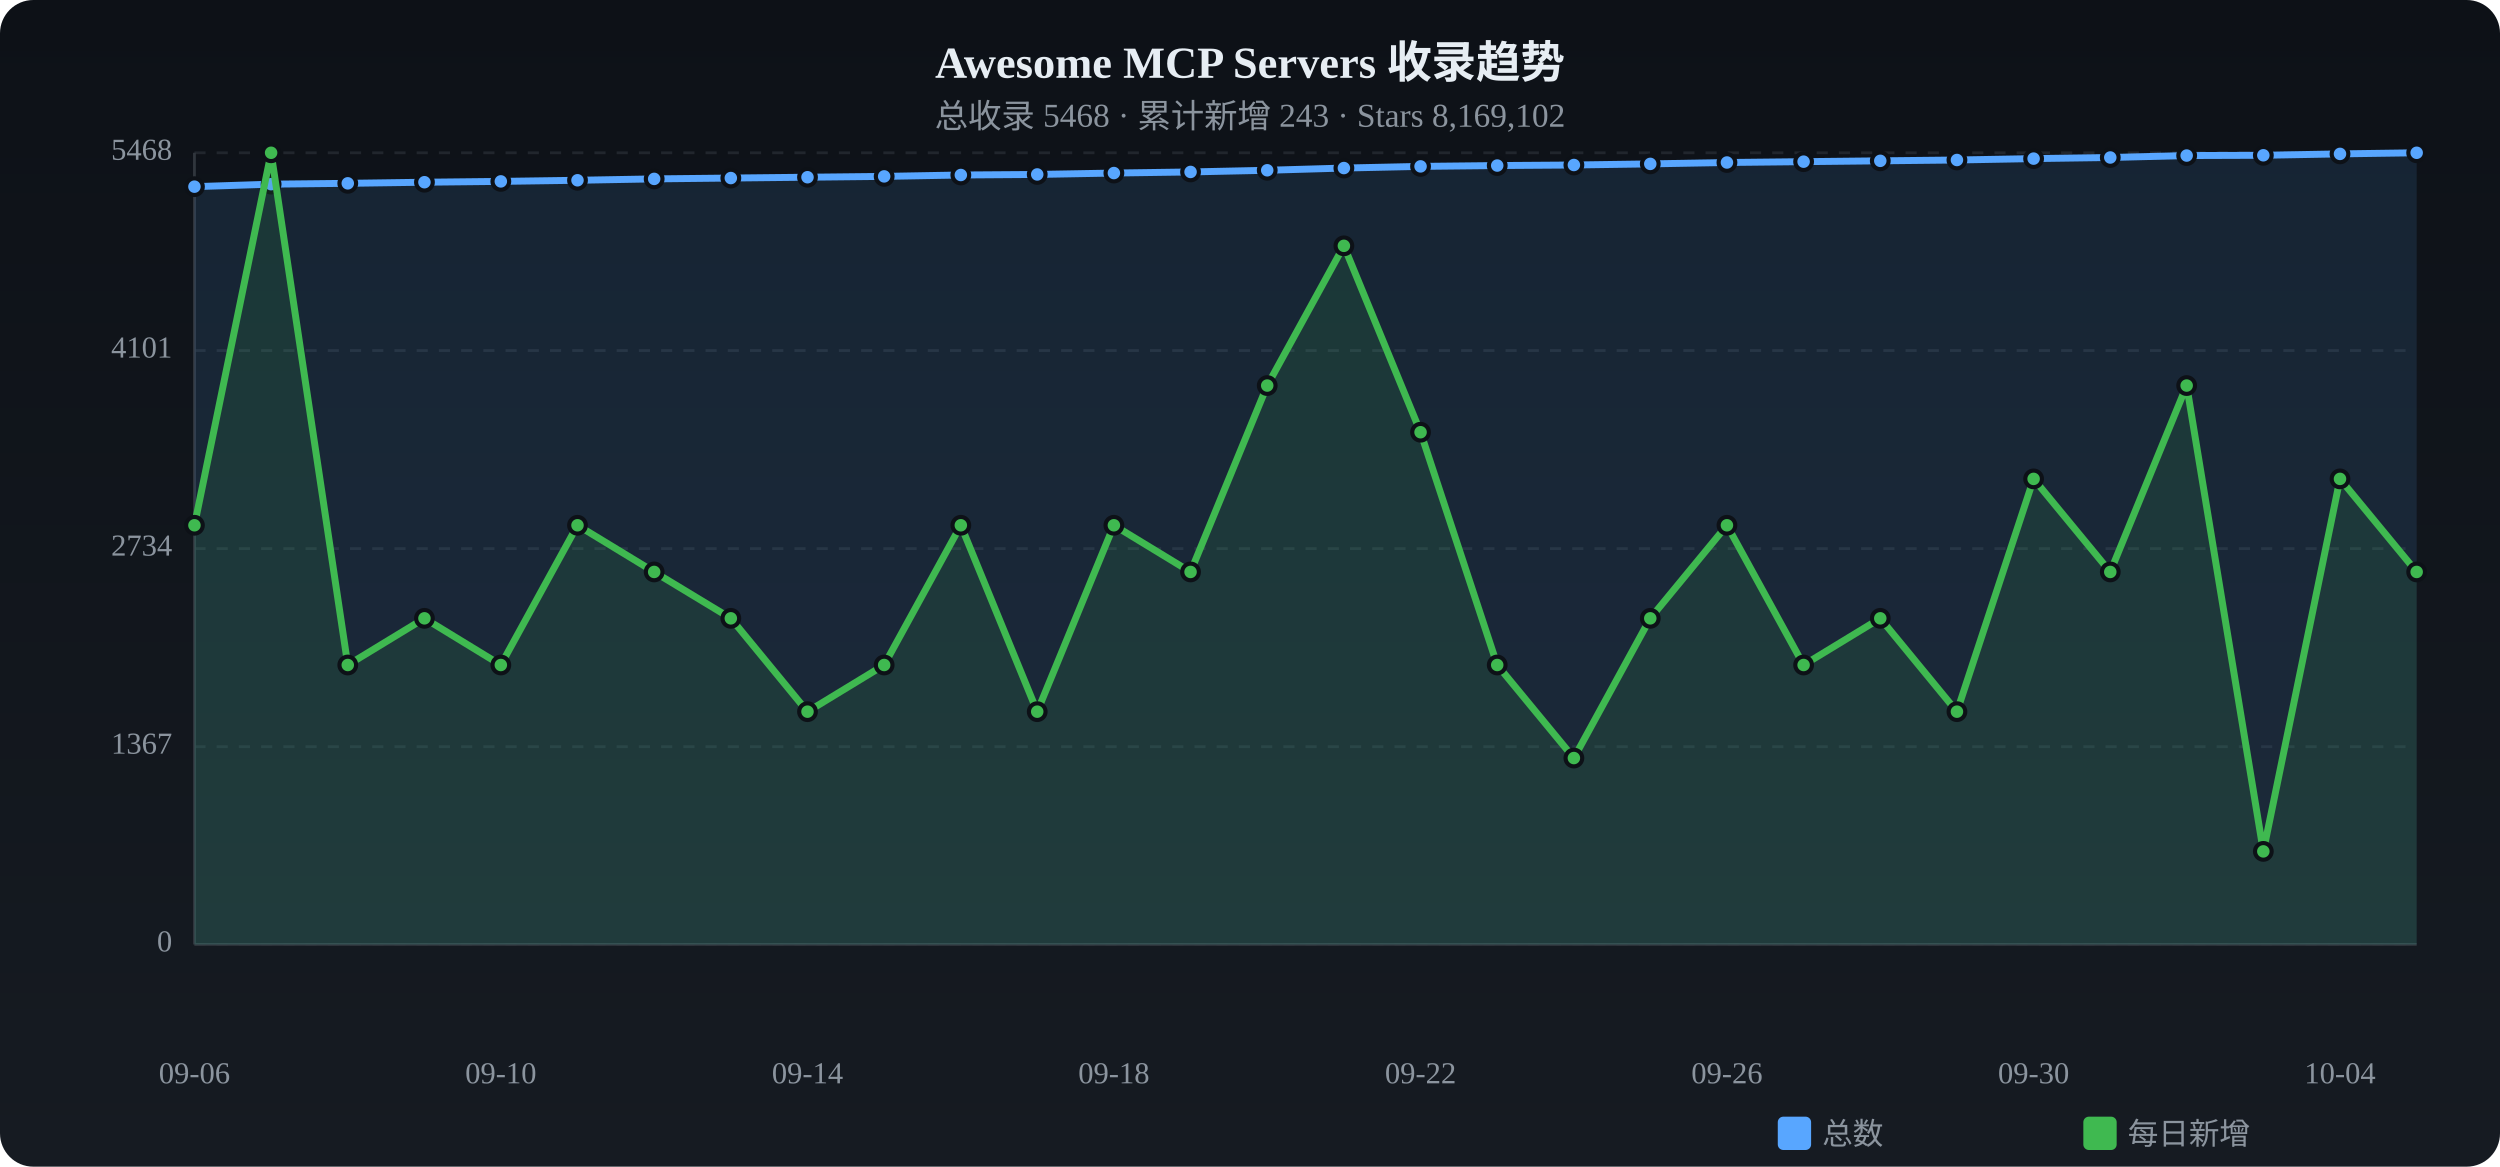
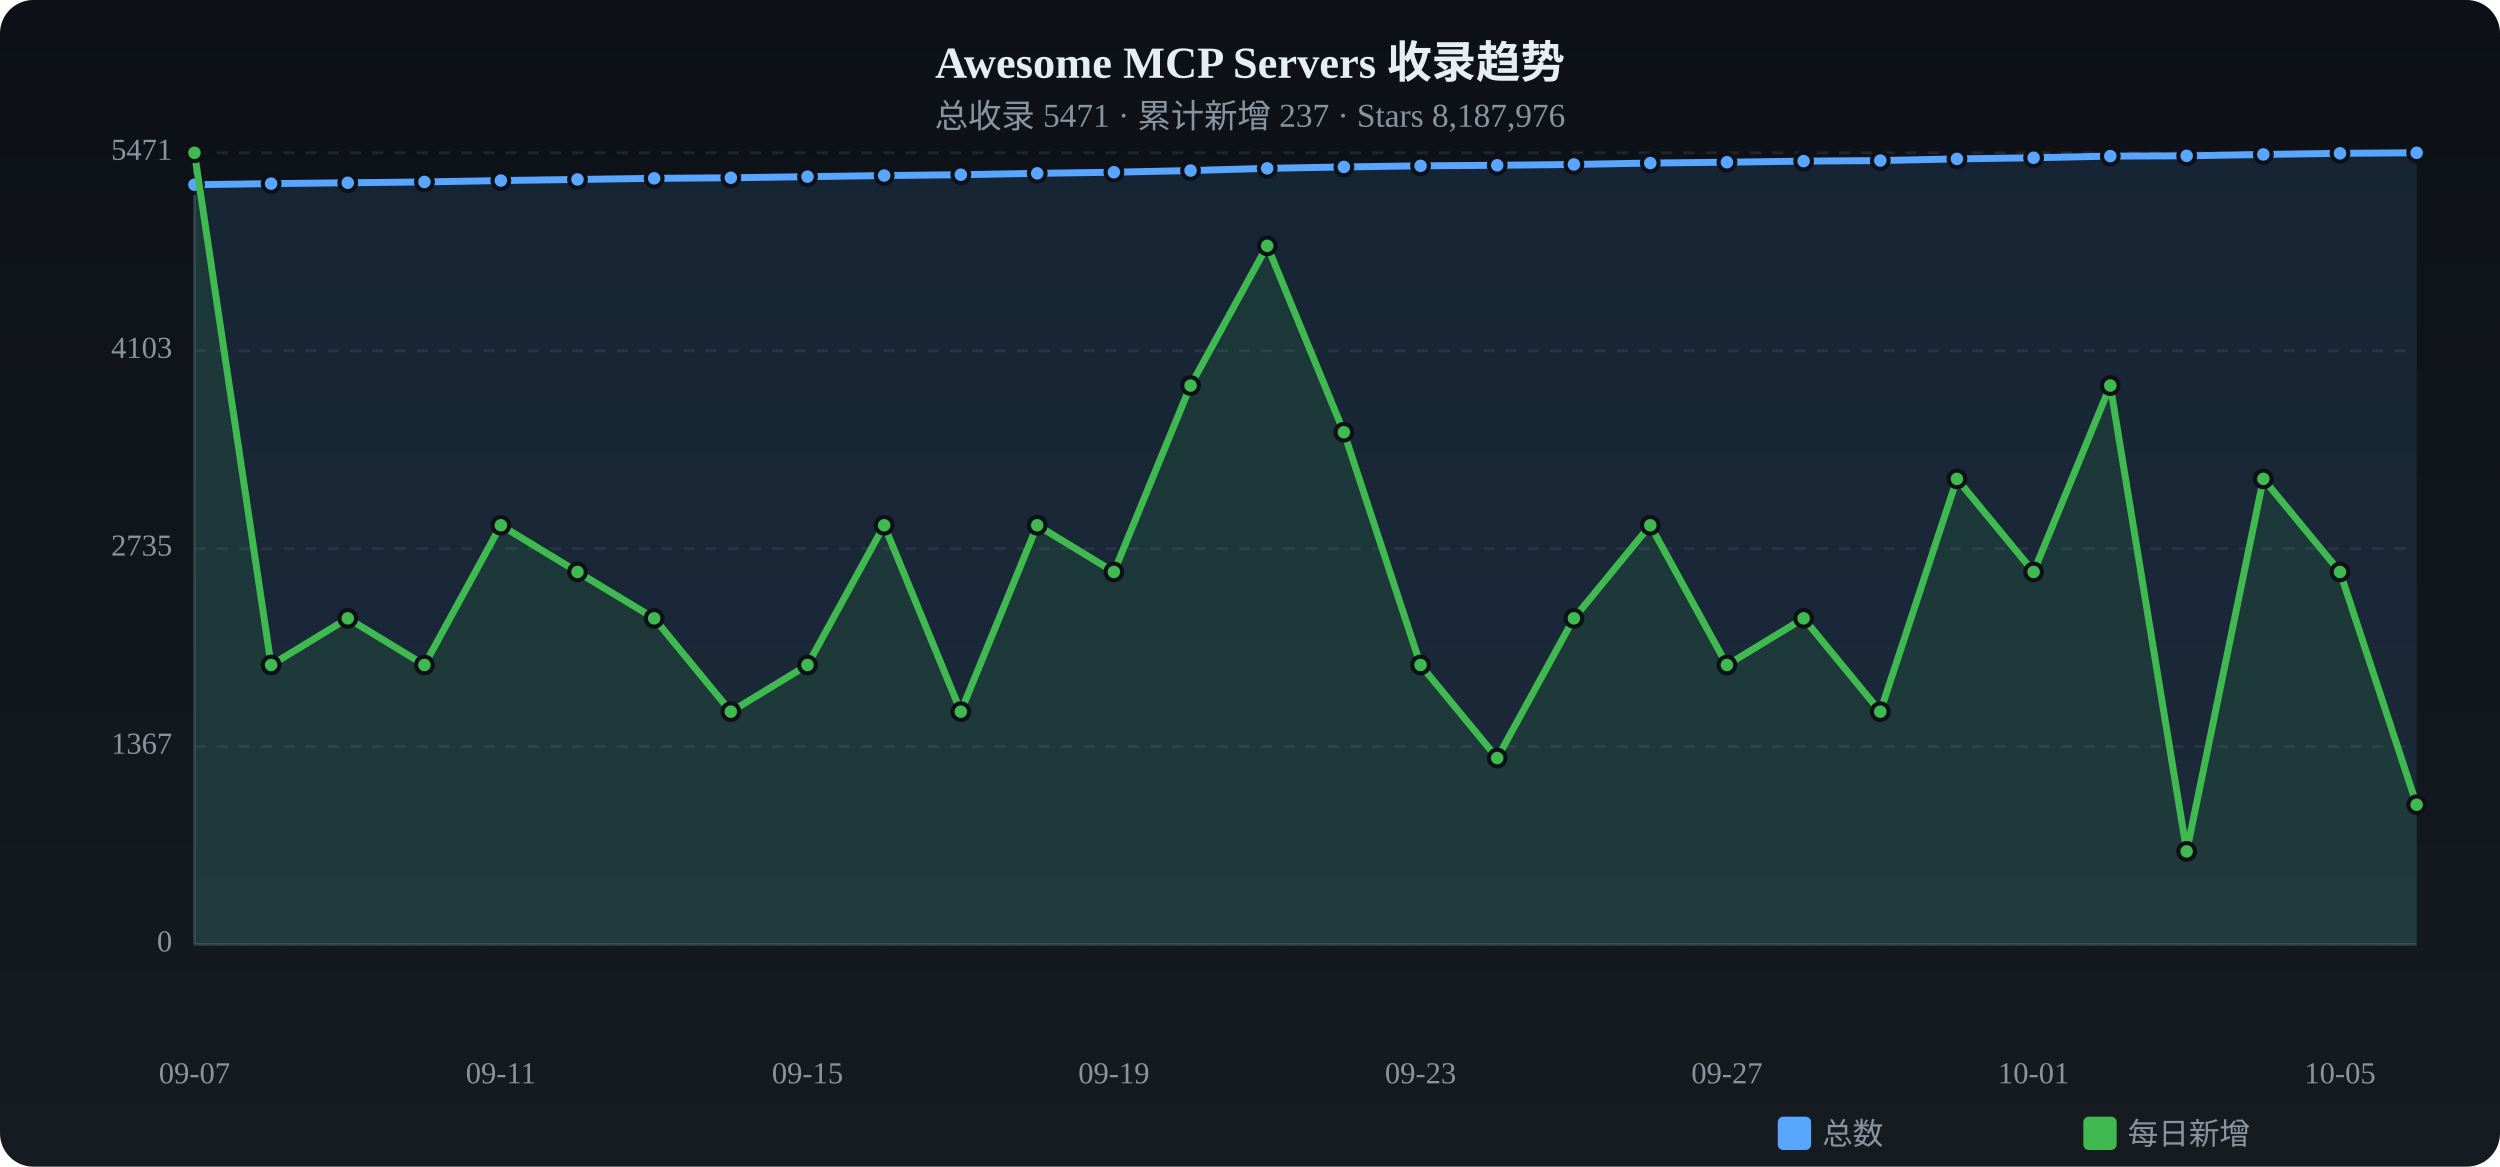
<svg xmlns="http://www.w3.org/2000/svg" viewBox="0 0 900 420" width="900" height="420">
  <defs>
    <linearGradient id="tbg" x1="0%" y1="0%" x2="0%" y2="100%">
      <stop offset="0%" stop-color="#0d1117" />
      <stop offset="100%" stop-color="#161b22" />
    </linearGradient>
  </defs>
  <rect width="900" height="420" rx="12" fill="url(#tbg)" />
  <text x="450.0" y="28" text-anchor="middle" fill="#e6edf3" font-size="16" font-weight="bold">Awesome MCP Servers 收录趋势</text>
-   <text x="450.0" y="46" text-anchor="middle" fill="#8b949e" font-size="12">总收录 5468 · 累计新增 243 · Stars 8,169,102</text>
+   <text x="450.0" y="46" text-anchor="middle" fill="#8b949e" font-size="12">总收录 5471 · 累计新增 237 · Stars 8,187,976</text>
  <text x="62" y="340.0" text-anchor="end" fill="#8b949e" font-size="11" dominant-baseline="middle">0</text>
  <line x1="70" y1="340.0" x2="870" y2="340.0" stroke="#21262d" stroke-dasharray="4 4" />
  <text x="62" y="268.8" text-anchor="end" fill="#8b949e" font-size="11" dominant-baseline="middle">1367</text>
  <line x1="70" y1="268.8" x2="870" y2="268.8" stroke="#21262d" stroke-dasharray="4 4" />
-   <text x="62" y="197.5" text-anchor="end" fill="#8b949e" font-size="11" dominant-baseline="middle">2734</text>
+   <text x="62" y="197.5" text-anchor="end" fill="#8b949e" font-size="11" dominant-baseline="middle">2735</text>
  <line x1="70" y1="197.5" x2="870" y2="197.5" stroke="#21262d" stroke-dasharray="4 4" />
-   <text x="62" y="126.2" text-anchor="end" fill="#8b949e" font-size="11" dominant-baseline="middle">4101</text>
-   <line x1="70" y1="126.2" x2="870" y2="126.2" stroke="#21262d" stroke-dasharray="4 4" />
-   <text x="62" y="55.0" text-anchor="end" fill="#8b949e" font-size="11" dominant-baseline="middle">5468</text>
+   <text x="62" y="126.3" text-anchor="end" fill="#8b949e" font-size="11" dominant-baseline="middle">4103</text>
+   <line x1="70" y1="126.3" x2="870" y2="126.3" stroke="#21262d" stroke-dasharray="4 4" />
+   <text x="62" y="55.0" text-anchor="end" fill="#8b949e" font-size="11" dominant-baseline="middle">5471</text>
  <line x1="70" y1="55.0" x2="870" y2="55.0" stroke="#21262d" stroke-dasharray="4 4" />
  <line x1="70" y1="55" x2="70" y2="340" stroke="#30363d" />
  <line x1="70" y1="340" x2="870" y2="340" stroke="#30363d" />
-   <path d="M70.0,67.2 L97.6,66.3 L125.2,66.0 L152.8,65.6 L180.3,65.3 L207.9,64.9 L235.5,64.4 L263.1,64.1 L290.7,63.8 L318.3,63.5 L345.9,63.0 L373.4,62.8 L401.0,62.3 L428.6,61.9 L456.2,61.3 L483.8,60.5 L511.4,59.9 L539.0,59.6 L566.6,59.4 L594.1,59.0 L621.7,58.5 L649.3,58.2 L676.9,57.9 L704.5,57.6 L732.1,57.1 L759.7,56.7 L787.2,56.0 L814.8,55.9 L842.4,55.4 L870.0,55.0 L870.0,340 L70.0,340 Z" fill="#58a6ff" opacity="0.12" />
-   <polyline points="70.0,67.2 97.6,66.3 125.2,66.0 152.8,65.6 180.3,65.3 207.9,64.9 235.5,64.4 263.1,64.1 290.7,63.8 318.3,63.5 345.9,63.0 373.4,62.8 401.0,62.3 428.6,61.9 456.2,61.3 483.8,60.5 511.4,59.9 539.0,59.6 566.6,59.4 594.1,59.0 621.7,58.5 649.3,58.2 676.9,57.9 704.5,57.6 732.1,57.1 759.7,56.7 787.2,56.0 814.8,55.9 842.4,55.4 870.0,55.0" fill="none" stroke="#58a6ff" stroke-width="2.5" stroke-linecap="round" stroke-linejoin="round" />
-   <circle cx="70.0" cy="67.2" r="3" fill="#58a6ff" stroke="#0d1117" stroke-width="1.5" />
-   <circle cx="97.6" cy="66.3" r="3" fill="#58a6ff" stroke="#0d1117" stroke-width="1.5" />
-   <circle cx="125.2" cy="66.0" r="3" fill="#58a6ff" stroke="#0d1117" stroke-width="1.5" />
-   <circle cx="152.8" cy="65.6" r="3" fill="#58a6ff" stroke="#0d1117" stroke-width="1.5" />
-   <circle cx="180.3" cy="65.3" r="3" fill="#58a6ff" stroke="#0d1117" stroke-width="1.5" />
-   <circle cx="207.9" cy="64.9" r="3" fill="#58a6ff" stroke="#0d1117" stroke-width="1.5" />
-   <circle cx="235.5" cy="64.4" r="3" fill="#58a6ff" stroke="#0d1117" stroke-width="1.5" />
-   <circle cx="263.1" cy="64.1" r="3" fill="#58a6ff" stroke="#0d1117" stroke-width="1.5" />
-   <circle cx="290.7" cy="63.8" r="3" fill="#58a6ff" stroke="#0d1117" stroke-width="1.5" />
-   <circle cx="318.3" cy="63.5" r="3" fill="#58a6ff" stroke="#0d1117" stroke-width="1.5" />
-   <circle cx="345.9" cy="63.0" r="3" fill="#58a6ff" stroke="#0d1117" stroke-width="1.5" />
-   <circle cx="373.4" cy="62.8" r="3" fill="#58a6ff" stroke="#0d1117" stroke-width="1.5" />
-   <circle cx="401.0" cy="62.3" r="3" fill="#58a6ff" stroke="#0d1117" stroke-width="1.5" />
-   <circle cx="428.6" cy="61.9" r="3" fill="#58a6ff" stroke="#0d1117" stroke-width="1.5" />
-   <circle cx="456.2" cy="61.3" r="3" fill="#58a6ff" stroke="#0d1117" stroke-width="1.5" />
-   <circle cx="483.8" cy="60.5" r="3" fill="#58a6ff" stroke="#0d1117" stroke-width="1.5" />
-   <circle cx="511.4" cy="59.9" r="3" fill="#58a6ff" stroke="#0d1117" stroke-width="1.5" />
-   <circle cx="539.0" cy="59.6" r="3" fill="#58a6ff" stroke="#0d1117" stroke-width="1.5" />
-   <circle cx="566.6" cy="59.4" r="3" fill="#58a6ff" stroke="#0d1117" stroke-width="1.5" />
-   <circle cx="594.1" cy="59.0" r="3" fill="#58a6ff" stroke="#0d1117" stroke-width="1.5" />
-   <circle cx="621.7" cy="58.5" r="3" fill="#58a6ff" stroke="#0d1117" stroke-width="1.5" />
-   <circle cx="649.3" cy="58.2" r="3" fill="#58a6ff" stroke="#0d1117" stroke-width="1.5" />
-   <circle cx="676.9" cy="57.9" r="3" fill="#58a6ff" stroke="#0d1117" stroke-width="1.5" />
-   <circle cx="704.5" cy="57.6" r="3" fill="#58a6ff" stroke="#0d1117" stroke-width="1.5" />
-   <circle cx="732.1" cy="57.1" r="3" fill="#58a6ff" stroke="#0d1117" stroke-width="1.5" />
-   <circle cx="759.7" cy="56.7" r="3" fill="#58a6ff" stroke="#0d1117" stroke-width="1.5" />
-   <circle cx="787.2" cy="56.0" r="3" fill="#58a6ff" stroke="#0d1117" stroke-width="1.5" />
-   <circle cx="814.8" cy="55.9" r="3" fill="#58a6ff" stroke="#0d1117" stroke-width="1.5" />
-   <circle cx="842.4" cy="55.4" r="3" fill="#58a6ff" stroke="#0d1117" stroke-width="1.5" />
+   <path d="M70.0,66.5 L97.6,66.1 L125.2,65.8 L152.8,65.5 L180.3,65.0 L207.9,64.6 L235.5,64.2 L263.1,64.0 L290.7,63.6 L318.3,63.2 L345.9,62.9 L373.4,62.4 L401.0,62.0 L428.6,61.4 L456.2,60.6 L483.8,60.1 L511.4,59.7 L539.0,59.5 L566.6,59.2 L594.1,58.7 L621.7,58.4 L649.3,58.0 L676.9,57.8 L704.5,57.2 L732.1,56.8 L759.7,56.2 L787.2,56.1 L814.8,55.6 L842.4,55.2 L870.0,55.0 L870.0,340 L70.0,340 Z" fill="#58a6ff" opacity="0.12" />
+   <polyline points="70.0,66.5 97.6,66.1 125.2,65.8 152.8,65.5 180.3,65.0 207.9,64.6 235.5,64.2 263.1,64.0 290.7,63.6 318.3,63.2 345.9,62.9 373.4,62.4 401.0,62.0 428.6,61.4 456.2,60.6 483.8,60.1 511.4,59.7 539.0,59.5 566.6,59.2 594.1,58.7 621.7,58.4 649.3,58.0 676.9,57.8 704.5,57.2 732.1,56.8 759.7,56.2 787.2,56.1 814.8,55.6 842.4,55.2 870.0,55.0" fill="none" stroke="#58a6ff" stroke-width="2.5" stroke-linecap="round" stroke-linejoin="round" />
+   <circle cx="70.0" cy="66.5" r="3" fill="#58a6ff" stroke="#0d1117" stroke-width="1.5" />
+   <circle cx="97.6" cy="66.1" r="3" fill="#58a6ff" stroke="#0d1117" stroke-width="1.5" />
+   <circle cx="125.2" cy="65.8" r="3" fill="#58a6ff" stroke="#0d1117" stroke-width="1.5" />
+   <circle cx="152.8" cy="65.5" r="3" fill="#58a6ff" stroke="#0d1117" stroke-width="1.5" />
+   <circle cx="180.3" cy="65.0" r="3" fill="#58a6ff" stroke="#0d1117" stroke-width="1.5" />
+   <circle cx="207.9" cy="64.6" r="3" fill="#58a6ff" stroke="#0d1117" stroke-width="1.5" />
+   <circle cx="235.5" cy="64.2" r="3" fill="#58a6ff" stroke="#0d1117" stroke-width="1.5" />
+   <circle cx="263.1" cy="64.0" r="3" fill="#58a6ff" stroke="#0d1117" stroke-width="1.5" />
+   <circle cx="290.7" cy="63.6" r="3" fill="#58a6ff" stroke="#0d1117" stroke-width="1.5" />
+   <circle cx="318.3" cy="63.2" r="3" fill="#58a6ff" stroke="#0d1117" stroke-width="1.5" />
+   <circle cx="345.9" cy="62.9" r="3" fill="#58a6ff" stroke="#0d1117" stroke-width="1.5" />
+   <circle cx="373.4" cy="62.4" r="3" fill="#58a6ff" stroke="#0d1117" stroke-width="1.5" />
+   <circle cx="401.0" cy="62.0" r="3" fill="#58a6ff" stroke="#0d1117" stroke-width="1.5" />
+   <circle cx="428.6" cy="61.4" r="3" fill="#58a6ff" stroke="#0d1117" stroke-width="1.5" />
+   <circle cx="456.2" cy="60.6" r="3" fill="#58a6ff" stroke="#0d1117" stroke-width="1.5" />
+   <circle cx="483.8" cy="60.1" r="3" fill="#58a6ff" stroke="#0d1117" stroke-width="1.5" />
+   <circle cx="511.4" cy="59.7" r="3" fill="#58a6ff" stroke="#0d1117" stroke-width="1.5" />
+   <circle cx="539.0" cy="59.5" r="3" fill="#58a6ff" stroke="#0d1117" stroke-width="1.5" />
+   <circle cx="566.6" cy="59.2" r="3" fill="#58a6ff" stroke="#0d1117" stroke-width="1.5" />
+   <circle cx="594.1" cy="58.7" r="3" fill="#58a6ff" stroke="#0d1117" stroke-width="1.5" />
+   <circle cx="621.7" cy="58.4" r="3" fill="#58a6ff" stroke="#0d1117" stroke-width="1.5" />
+   <circle cx="649.3" cy="58.0" r="3" fill="#58a6ff" stroke="#0d1117" stroke-width="1.5" />
+   <circle cx="676.9" cy="57.8" r="3" fill="#58a6ff" stroke="#0d1117" stroke-width="1.5" />
+   <circle cx="704.5" cy="57.2" r="3" fill="#58a6ff" stroke="#0d1117" stroke-width="1.5" />
+   <circle cx="732.1" cy="56.8" r="3" fill="#58a6ff" stroke="#0d1117" stroke-width="1.5" />
+   <circle cx="759.7" cy="56.2" r="3" fill="#58a6ff" stroke="#0d1117" stroke-width="1.5" />
+   <circle cx="787.2" cy="56.1" r="3" fill="#58a6ff" stroke="#0d1117" stroke-width="1.5" />
+   <circle cx="814.8" cy="55.6" r="3" fill="#58a6ff" stroke="#0d1117" stroke-width="1.5" />
+   <circle cx="842.4" cy="55.2" r="3" fill="#58a6ff" stroke="#0d1117" stroke-width="1.5" />
  <circle cx="870.0" cy="55.0" r="3" fill="#58a6ff" stroke="#0d1117" stroke-width="1.5" />
-   <path d="M70.0,189.1 L97.6,55.0 L125.2,239.4 L152.8,222.6 L180.3,239.4 L207.9,189.1 L235.5,205.9 L263.1,222.6 L290.7,256.2 L318.3,239.4 L345.9,189.1 L373.4,256.2 L401.0,189.1 L428.6,205.9 L456.2,138.8 L483.8,88.5 L511.4,155.6 L539.0,239.4 L566.6,272.9 L594.1,222.6 L621.7,189.1 L649.3,239.4 L676.9,222.6 L704.5,256.2 L732.1,172.4 L759.7,205.9 L787.2,138.8 L814.8,306.5 L842.4,172.4 L870.0,205.9 L870.0,340 L70.0,340 Z" fill="#3fb950" opacity="0.12" />
-   <polyline points="70.0,189.1 97.6,55.0 125.2,239.4 152.8,222.6 180.3,239.4 207.9,189.1 235.5,205.9 263.1,222.6 290.7,256.2 318.3,239.4 345.9,189.1 373.4,256.2 401.0,189.1 428.6,205.9 456.2,138.8 483.8,88.5 511.4,155.6 539.0,239.4 566.6,272.9 594.1,222.6 621.7,189.1 649.3,239.4 676.9,222.6 704.5,256.2 732.1,172.4 759.7,205.9 787.2,138.8 814.8,306.5 842.4,172.4 870.0,205.9" fill="none" stroke="#3fb950" stroke-width="2.5" stroke-linecap="round" stroke-linejoin="round" />
-   <circle cx="70.0" cy="189.1" r="3" fill="#3fb950" stroke="#0d1117" stroke-width="1.5" />
-   <circle cx="97.6" cy="55.0" r="3" fill="#3fb950" stroke="#0d1117" stroke-width="1.5" />
-   <circle cx="125.2" cy="239.4" r="3" fill="#3fb950" stroke="#0d1117" stroke-width="1.5" />
-   <circle cx="152.8" cy="222.6" r="3" fill="#3fb950" stroke="#0d1117" stroke-width="1.5" />
-   <circle cx="180.3" cy="239.4" r="3" fill="#3fb950" stroke="#0d1117" stroke-width="1.5" />
-   <circle cx="207.9" cy="189.1" r="3" fill="#3fb950" stroke="#0d1117" stroke-width="1.5" />
-   <circle cx="235.5" cy="205.9" r="3" fill="#3fb950" stroke="#0d1117" stroke-width="1.5" />
-   <circle cx="263.1" cy="222.6" r="3" fill="#3fb950" stroke="#0d1117" stroke-width="1.5" />
-   <circle cx="290.7" cy="256.2" r="3" fill="#3fb950" stroke="#0d1117" stroke-width="1.5" />
-   <circle cx="318.3" cy="239.4" r="3" fill="#3fb950" stroke="#0d1117" stroke-width="1.5" />
-   <circle cx="345.9" cy="189.1" r="3" fill="#3fb950" stroke="#0d1117" stroke-width="1.5" />
-   <circle cx="373.4" cy="256.2" r="3" fill="#3fb950" stroke="#0d1117" stroke-width="1.5" />
-   <circle cx="401.0" cy="189.1" r="3" fill="#3fb950" stroke="#0d1117" stroke-width="1.5" />
-   <circle cx="428.6" cy="205.9" r="3" fill="#3fb950" stroke="#0d1117" stroke-width="1.5" />
-   <circle cx="456.2" cy="138.8" r="3" fill="#3fb950" stroke="#0d1117" stroke-width="1.5" />
-   <circle cx="483.8" cy="88.5" r="3" fill="#3fb950" stroke="#0d1117" stroke-width="1.5" />
-   <circle cx="511.4" cy="155.6" r="3" fill="#3fb950" stroke="#0d1117" stroke-width="1.5" />
-   <circle cx="539.0" cy="239.4" r="3" fill="#3fb950" stroke="#0d1117" stroke-width="1.5" />
-   <circle cx="566.6" cy="272.9" r="3" fill="#3fb950" stroke="#0d1117" stroke-width="1.5" />
-   <circle cx="594.1" cy="222.6" r="3" fill="#3fb950" stroke="#0d1117" stroke-width="1.5" />
-   <circle cx="621.7" cy="189.1" r="3" fill="#3fb950" stroke="#0d1117" stroke-width="1.5" />
-   <circle cx="649.3" cy="239.4" r="3" fill="#3fb950" stroke="#0d1117" stroke-width="1.5" />
-   <circle cx="676.9" cy="222.6" r="3" fill="#3fb950" stroke="#0d1117" stroke-width="1.5" />
-   <circle cx="704.5" cy="256.2" r="3" fill="#3fb950" stroke="#0d1117" stroke-width="1.5" />
-   <circle cx="732.1" cy="172.4" r="3" fill="#3fb950" stroke="#0d1117" stroke-width="1.5" />
-   <circle cx="759.7" cy="205.9" r="3" fill="#3fb950" stroke="#0d1117" stroke-width="1.5" />
-   <circle cx="787.2" cy="138.8" r="3" fill="#3fb950" stroke="#0d1117" stroke-width="1.5" />
-   <circle cx="814.8" cy="306.5" r="3" fill="#3fb950" stroke="#0d1117" stroke-width="1.5" />
-   <circle cx="842.4" cy="172.4" r="3" fill="#3fb950" stroke="#0d1117" stroke-width="1.5" />
-   <circle cx="870.0" cy="205.9" r="3" fill="#3fb950" stroke="#0d1117" stroke-width="1.5" />
-   <text x="70.0" y="390" text-anchor="middle" fill="#8b949e" font-size="11">09-06</text>
-   <text x="180.3" y="390" text-anchor="middle" fill="#8b949e" font-size="11">09-10</text>
-   <text x="290.7" y="390" text-anchor="middle" fill="#8b949e" font-size="11">09-14</text>
-   <text x="401.0" y="390" text-anchor="middle" fill="#8b949e" font-size="11">09-18</text>
-   <text x="511.4" y="390" text-anchor="middle" fill="#8b949e" font-size="11">09-22</text>
-   <text x="621.7" y="390" text-anchor="middle" fill="#8b949e" font-size="11">09-26</text>
-   <text x="732.1" y="390" text-anchor="middle" fill="#8b949e" font-size="11">09-30</text>
-   <text x="842.4" y="390" text-anchor="middle" fill="#8b949e" font-size="11">10-04</text>
+   <path d="M70.0,55.0 L97.6,239.4 L125.2,222.6 L152.8,239.4 L180.3,189.1 L207.9,205.9 L235.5,222.6 L263.1,256.2 L290.7,239.4 L318.3,189.1 L345.9,256.2 L373.4,189.1 L401.0,205.9 L428.6,138.8 L456.2,88.5 L483.8,155.6 L511.4,239.4 L539.0,272.9 L566.6,222.6 L594.1,189.1 L621.7,239.4 L649.3,222.6 L676.9,256.2 L704.5,172.4 L732.1,205.9 L759.7,138.8 L787.2,306.5 L814.8,172.4 L842.4,205.9 L870.0,289.7 L870.0,340 L70.0,340 Z" fill="#3fb950" opacity="0.12" />
+   <polyline points="70.0,55.0 97.6,239.4 125.2,222.6 152.8,239.4 180.3,189.1 207.9,205.9 235.5,222.6 263.1,256.2 290.7,239.4 318.3,189.1 345.9,256.2 373.4,189.1 401.0,205.9 428.6,138.8 456.2,88.5 483.8,155.6 511.4,239.4 539.0,272.9 566.6,222.6 594.1,189.1 621.7,239.4 649.3,222.6 676.9,256.2 704.5,172.4 732.1,205.9 759.7,138.8 787.2,306.5 814.8,172.4 842.4,205.9 870.0,289.7" fill="none" stroke="#3fb950" stroke-width="2.5" stroke-linecap="round" stroke-linejoin="round" />
+   <circle cx="70.0" cy="55.0" r="3" fill="#3fb950" stroke="#0d1117" stroke-width="1.5" />
+   <circle cx="97.6" cy="239.4" r="3" fill="#3fb950" stroke="#0d1117" stroke-width="1.5" />
+   <circle cx="125.2" cy="222.6" r="3" fill="#3fb950" stroke="#0d1117" stroke-width="1.5" />
+   <circle cx="152.8" cy="239.4" r="3" fill="#3fb950" stroke="#0d1117" stroke-width="1.5" />
+   <circle cx="180.3" cy="189.1" r="3" fill="#3fb950" stroke="#0d1117" stroke-width="1.5" />
+   <circle cx="207.9" cy="205.9" r="3" fill="#3fb950" stroke="#0d1117" stroke-width="1.5" />
+   <circle cx="235.5" cy="222.6" r="3" fill="#3fb950" stroke="#0d1117" stroke-width="1.5" />
+   <circle cx="263.1" cy="256.2" r="3" fill="#3fb950" stroke="#0d1117" stroke-width="1.5" />
+   <circle cx="290.7" cy="239.4" r="3" fill="#3fb950" stroke="#0d1117" stroke-width="1.5" />
+   <circle cx="318.3" cy="189.1" r="3" fill="#3fb950" stroke="#0d1117" stroke-width="1.5" />
+   <circle cx="345.9" cy="256.2" r="3" fill="#3fb950" stroke="#0d1117" stroke-width="1.5" />
+   <circle cx="373.4" cy="189.1" r="3" fill="#3fb950" stroke="#0d1117" stroke-width="1.5" />
+   <circle cx="401.0" cy="205.9" r="3" fill="#3fb950" stroke="#0d1117" stroke-width="1.5" />
+   <circle cx="428.6" cy="138.8" r="3" fill="#3fb950" stroke="#0d1117" stroke-width="1.5" />
+   <circle cx="456.2" cy="88.5" r="3" fill="#3fb950" stroke="#0d1117" stroke-width="1.5" />
+   <circle cx="483.8" cy="155.6" r="3" fill="#3fb950" stroke="#0d1117" stroke-width="1.5" />
+   <circle cx="511.4" cy="239.4" r="3" fill="#3fb950" stroke="#0d1117" stroke-width="1.5" />
+   <circle cx="539.0" cy="272.9" r="3" fill="#3fb950" stroke="#0d1117" stroke-width="1.5" />
+   <circle cx="566.6" cy="222.6" r="3" fill="#3fb950" stroke="#0d1117" stroke-width="1.5" />
+   <circle cx="594.1" cy="189.1" r="3" fill="#3fb950" stroke="#0d1117" stroke-width="1.5" />
+   <circle cx="621.7" cy="239.4" r="3" fill="#3fb950" stroke="#0d1117" stroke-width="1.5" />
+   <circle cx="649.3" cy="222.6" r="3" fill="#3fb950" stroke="#0d1117" stroke-width="1.5" />
+   <circle cx="676.9" cy="256.2" r="3" fill="#3fb950" stroke="#0d1117" stroke-width="1.5" />
+   <circle cx="704.5" cy="172.4" r="3" fill="#3fb950" stroke="#0d1117" stroke-width="1.5" />
+   <circle cx="732.1" cy="205.9" r="3" fill="#3fb950" stroke="#0d1117" stroke-width="1.5" />
+   <circle cx="759.7" cy="138.8" r="3" fill="#3fb950" stroke="#0d1117" stroke-width="1.5" />
+   <circle cx="787.2" cy="306.5" r="3" fill="#3fb950" stroke="#0d1117" stroke-width="1.5" />
+   <circle cx="814.8" cy="172.4" r="3" fill="#3fb950" stroke="#0d1117" stroke-width="1.5" />
+   <circle cx="842.4" cy="205.9" r="3" fill="#3fb950" stroke="#0d1117" stroke-width="1.5" />
+   <circle cx="870.0" cy="289.7" r="3" fill="#3fb950" stroke="#0d1117" stroke-width="1.5" />
+   <text x="70.0" y="390" text-anchor="middle" fill="#8b949e" font-size="11">09-07</text>
+   <text x="180.3" y="390" text-anchor="middle" fill="#8b949e" font-size="11">09-11</text>
+   <text x="290.7" y="390" text-anchor="middle" fill="#8b949e" font-size="11">09-15</text>
+   <text x="401.0" y="390" text-anchor="middle" fill="#8b949e" font-size="11">09-19</text>
+   <text x="511.4" y="390" text-anchor="middle" fill="#8b949e" font-size="11">09-23</text>
+   <text x="621.7" y="390" text-anchor="middle" fill="#8b949e" font-size="11">09-27</text>
+   <text x="732.1" y="390" text-anchor="middle" fill="#8b949e" font-size="11">10-01</text>
+   <text x="842.4" y="390" text-anchor="middle" fill="#8b949e" font-size="11">10-05</text>
  <rect x="640" y="402" width="12" height="12" rx="2" fill="#58a6ff" />
  <text x="656" y="412" fill="#8b949e" font-size="11">总数</text>
  <rect x="750" y="402" width="12" height="12" rx="2" fill="#3fb950" />
  <text x="766" y="412" fill="#8b949e" font-size="11">每日新增</text>
</svg>
